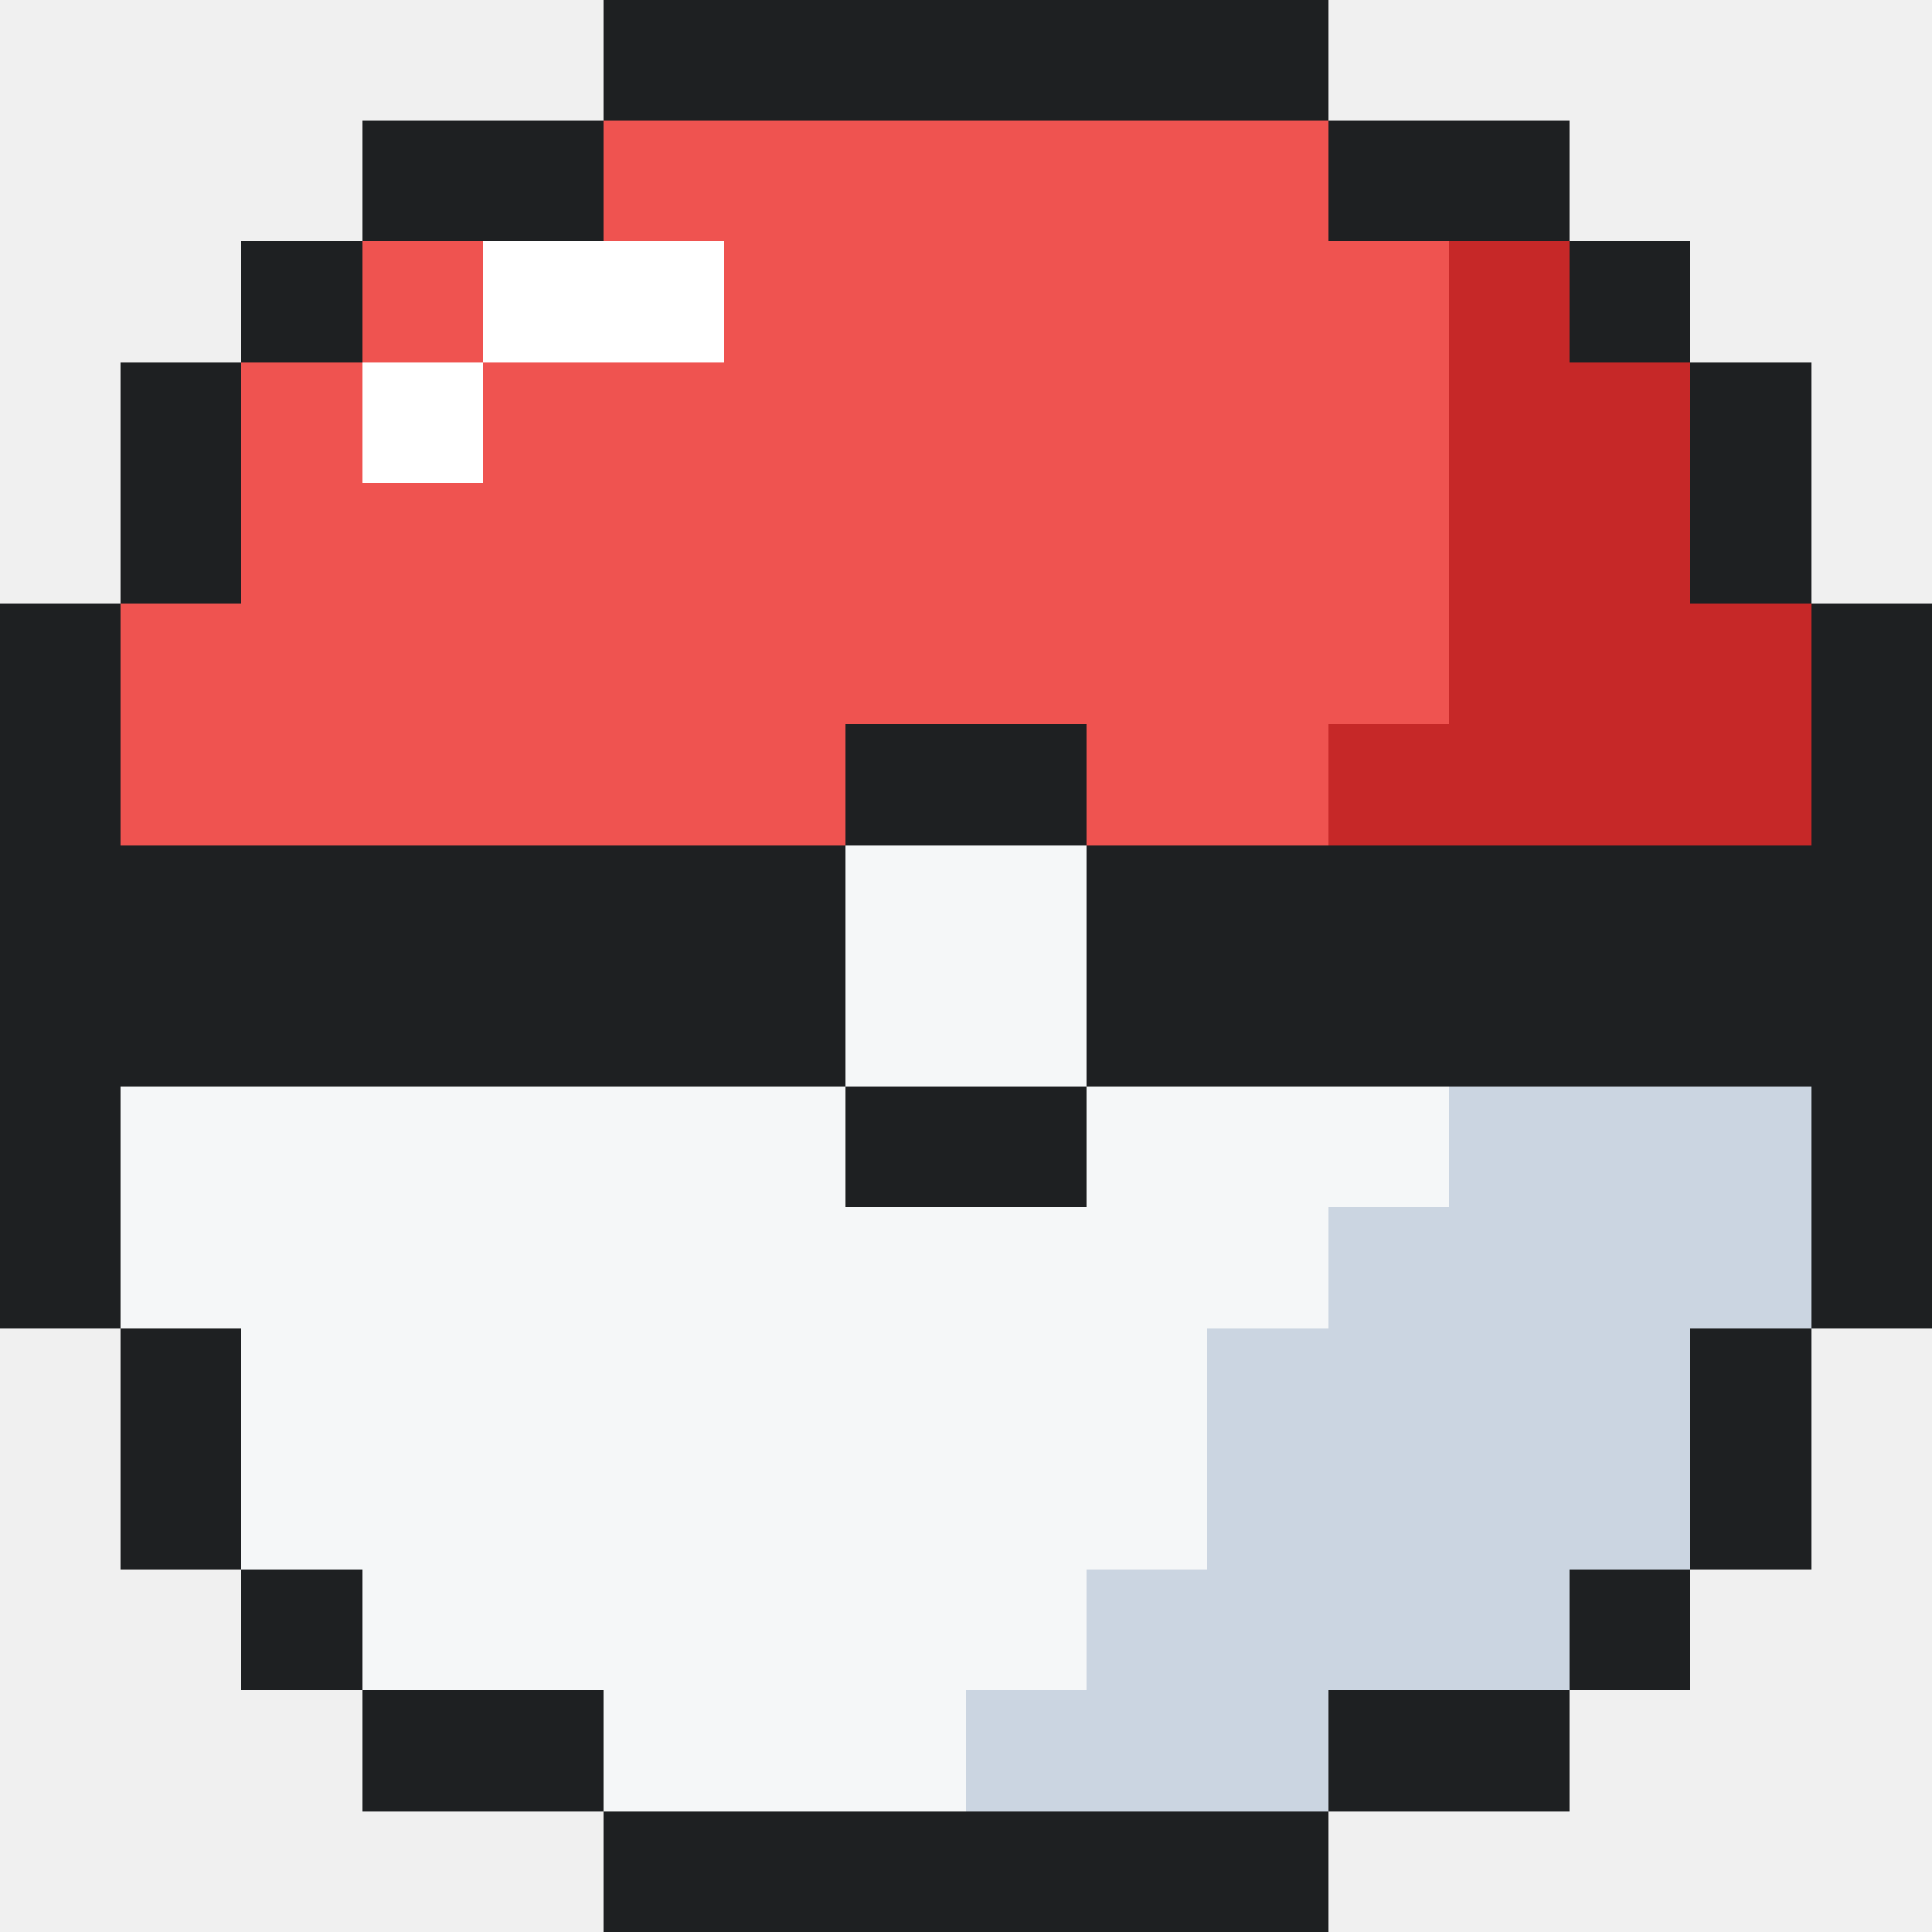
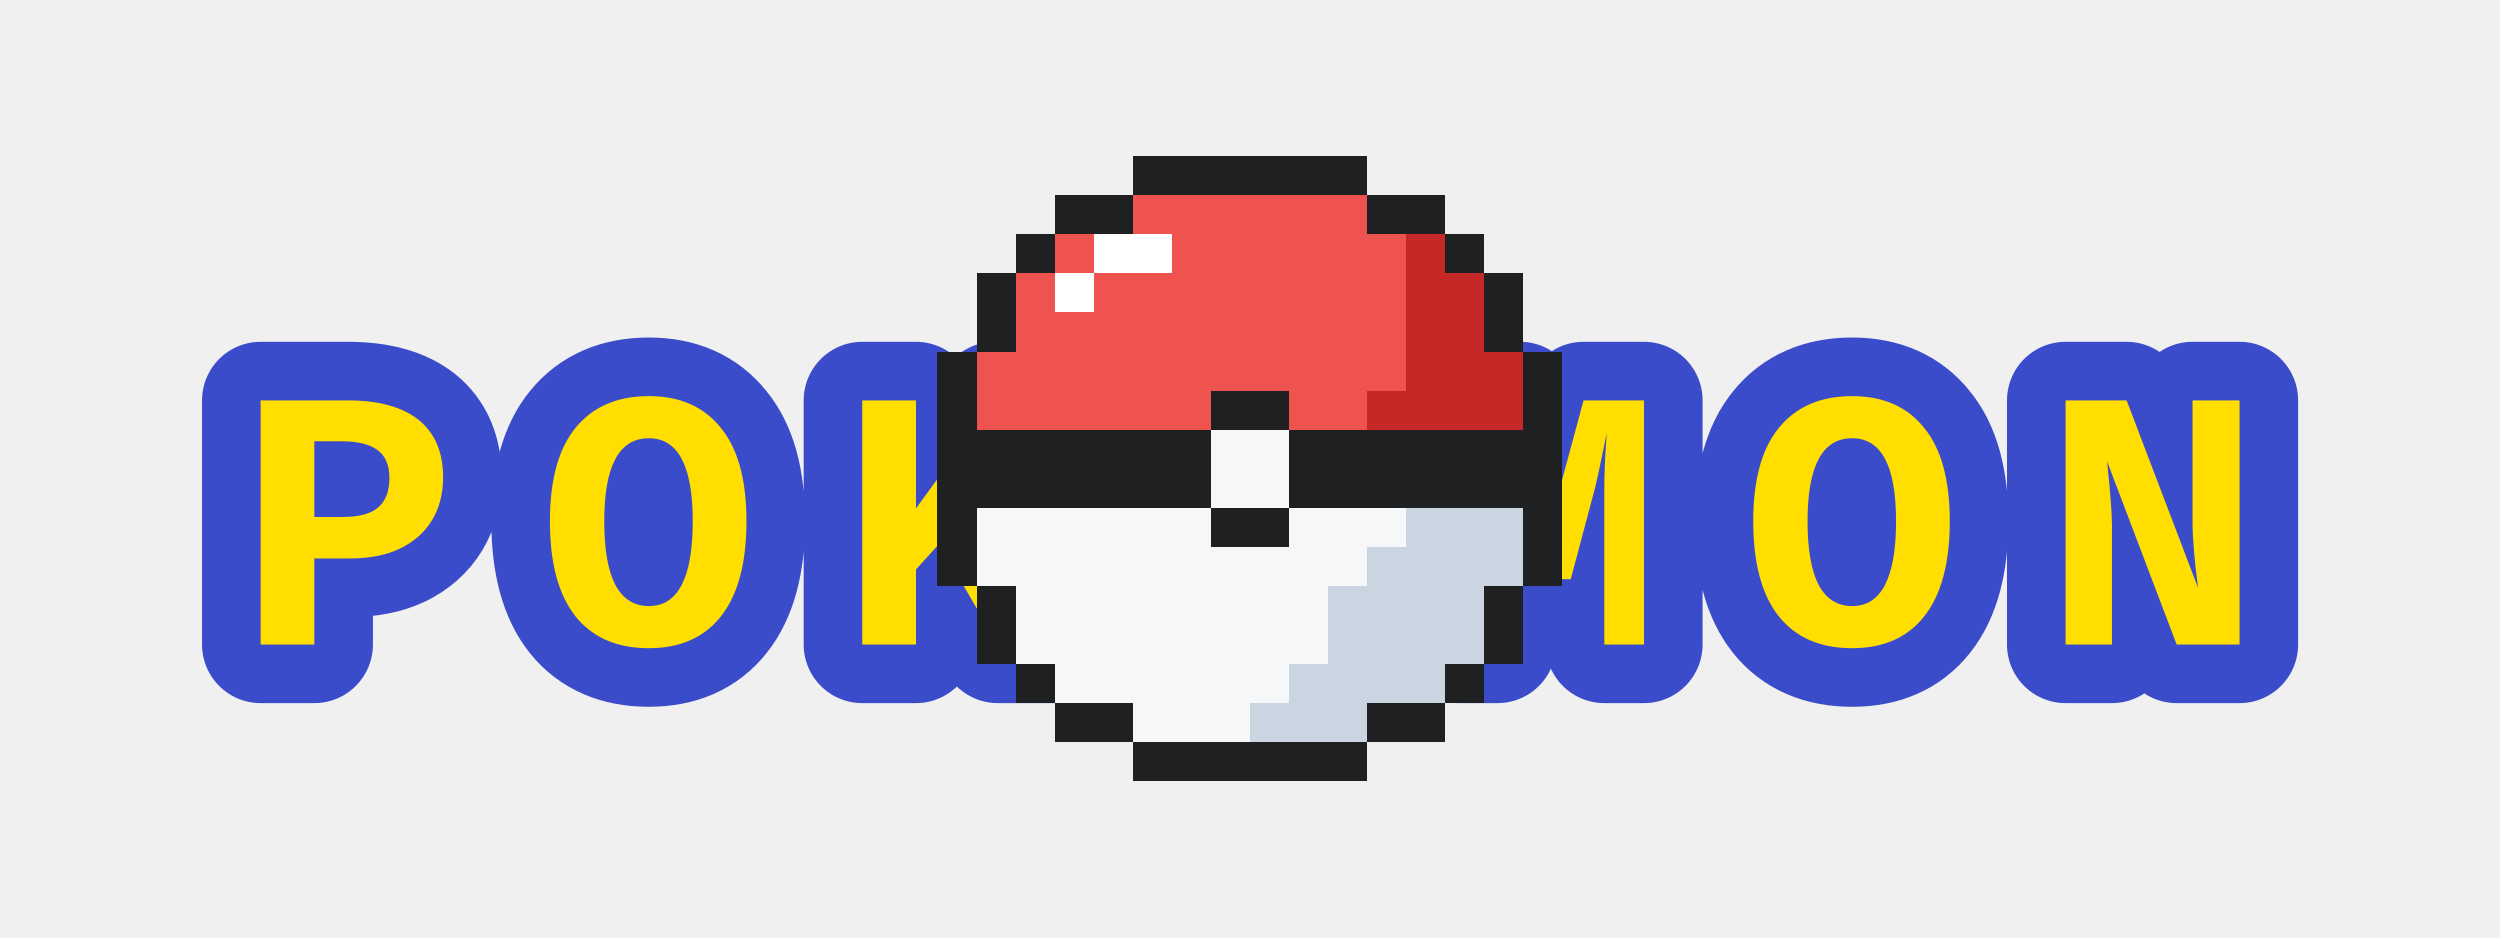
- <svg xmlns="http://www.w3.org/2000/svg" viewBox="0 0 16 16" width="100%" height="100%" style="image-rendering: pixelated; shape-rendering: crispEdges;">
-   <g fill="#1E2022">
-     <rect x="5" y="0" width="6" height="1" />
-     <rect x="3" y="1" width="2" height="1" />
-     <rect x="11" y="1" width="2" height="1" />
-     <rect x="2" y="2" width="1" height="1" />
-     <rect x="13" y="2" width="1" height="1" />
-     <rect x="1" y="3" width="1" height="1" />
-     <rect x="14" y="3" width="1" height="1" />
-     <rect x="1" y="4" width="1" height="1" />
-     <rect x="14" y="4" width="1" height="1" />
-     <rect x="0" y="5" width="1" height="1" />
-     <rect x="15" y="5" width="1" height="1" />
-     <rect x="0" y="6" width="1" height="1" />
-     <rect x="7" y="6" width="2" height="1" />
-     <rect x="15" y="6" width="1" height="1" />
-     <rect x="0" y="7" width="7" height="1" />
-     <rect x="9" y="7" width="7" height="1" />
-     <rect x="0" y="8" width="7" height="1" />
-     <rect x="9" y="8" width="7" height="1" />
-     <rect x="0" y="9" width="1" height="1" />
-     <rect x="7" y="9" width="2" height="1" />
-     <rect x="15" y="9" width="1" height="1" />
-     <rect x="0" y="10" width="1" height="1" />
-     <rect x="15" y="10" width="1" height="1" />
-     <rect x="1" y="11" width="1" height="1" />
-     <rect x="14" y="11" width="1" height="1" />
-     <rect x="1" y="12" width="1" height="1" />
-     <rect x="14" y="12" width="1" height="1" />
-     <rect x="2" y="13" width="1" height="1" />
-     <rect x="13" y="13" width="1" height="1" />
-     <rect x="3" y="14" width="2" height="1" />
-     <rect x="11" y="14" width="2" height="1" />
-     <rect x="5" y="15" width="6" height="1" />
-   </g>
-   <g fill="#EF5350">
-     <rect x="5" y="1" width="6" height="1" />
-     <rect x="3" y="2" width="1" height="1" />
-     <rect x="6" y="2" width="6" height="1" />
-     <rect x="2" y="3" width="1" height="1" />
-     <rect x="4" y="3" width="8" height="1" />
-     <rect x="2" y="4" width="10" height="1" />
-     <rect x="1" y="5" width="11" height="1" />
-     <rect x="1" y="6" width="6" height="1" />
-     <rect x="9" y="6" width="2" height="1" />
-   </g>
-   <g fill="#FFFFFF">
-     <rect x="4" y="2" width="2" height="1" />
-     <rect x="3" y="3" width="1" height="1" />
-   </g>
-   <g fill="#C62828">
-     <rect x="12" y="2" width="1" height="1" />
-     <rect x="12" y="3" width="2" height="1" />
-     <rect x="12" y="4" width="2" height="1" />
-     <rect x="12" y="5" width="3" height="1" />
-     <rect x="11" y="6" width="4" height="1" />
-   </g>
-   <g fill="#F5F7F8">
-     <rect x="7" y="7" width="2" height="1" />
-     <rect x="7" y="8" width="2" height="1" />
-     <rect x="1" y="9" width="6" height="1" />
-     <rect x="9" y="9" width="3" height="1" />
-     <rect x="1" y="10" width="10" height="1" />
-     <rect x="2" y="11" width="8" height="1" />
-     <rect x="2" y="12" width="8" height="1" />
-     <rect x="3" y="13" width="6" height="1" />
-     <rect x="5" y="14" width="3" height="1" />
-   </g>
-   <g fill="#CBD5E1">
-     <rect x="12" y="9" width="3" height="1" />
-     <rect x="11" y="10" width="4" height="1" />
-     <rect x="10" y="11" width="4" height="1" />
-     <rect x="10" y="12" width="4" height="1" />
-     <rect x="9" y="13" width="4" height="1" />
-     <rect x="8" y="14" width="3" height="1" />
+ <svg xmlns="http://www.w3.org/2000/svg" viewBox="0 0 64 24" width="100%" height="100%" style="image-rendering: pixelated; shape-rendering: crispEdges;">
+   <text x="32" y="16.5" font-family="'Press Start 2P', 'Courier New', monospace" font-size="9.5px" font-weight="bold" fill="#FFDE00" stroke="#3B4CCA" stroke-width="3" paint-order="stroke fill" stroke-linejoin="round" text-anchor="middle" letter-spacing="2px">POKÉMON</text>
+   <g transform="translate(24, 4)">
+     <g fill="#1E2022">
+       <rect x="5" y="0" width="6" height="1" />
+       <rect x="3" y="1" width="2" height="1" />
+       <rect x="11" y="1" width="2" height="1" />
+       <rect x="2" y="2" width="1" height="1" />
+       <rect x="13" y="2" width="1" height="1" />
+       <rect x="1" y="3" width="1" height="1" />
+       <rect x="14" y="3" width="1" height="1" />
+       <rect x="1" y="4" width="1" height="1" />
+       <rect x="14" y="4" width="1" height="1" />
+       <rect x="0" y="5" width="1" height="1" />
+       <rect x="15" y="5" width="1" height="1" />
+       <rect x="0" y="6" width="1" height="1" />
+       <rect x="7" y="6" width="2" height="1" />
+       <rect x="15" y="6" width="1" height="1" />
+       <rect x="0" y="7" width="7" height="1" />
+       <rect x="9" y="7" width="7" height="1" />
+       <rect x="0" y="8" width="7" height="1" />
+       <rect x="9" y="8" width="7" height="1" />
+       <rect x="0" y="9" width="1" height="1" />
+       <rect x="7" y="9" width="2" height="1" />
+       <rect x="15" y="9" width="1" height="1" />
+       <rect x="0" y="10" width="1" height="1" />
+       <rect x="15" y="10" width="1" height="1" />
+       <rect x="1" y="11" width="1" height="1" />
+       <rect x="14" y="11" width="1" height="1" />
+       <rect x="1" y="12" width="1" height="1" />
+       <rect x="14" y="12" width="1" height="1" />
+       <rect x="2" y="13" width="1" height="1" />
+       <rect x="13" y="13" width="1" height="1" />
+       <rect x="3" y="14" width="2" height="1" />
+       <rect x="11" y="14" width="2" height="1" />
+       <rect x="5" y="15" width="6" height="1" />
+     </g>
+     <g fill="#EF5350">
+       <rect x="5" y="1" width="6" height="1" />
+       <rect x="3" y="2" width="1" height="1" />
+       <rect x="6" y="2" width="6" height="1" />
+       <rect x="2" y="3" width="1" height="1" />
+       <rect x="4" y="3" width="8" height="1" />
+       <rect x="2" y="4" width="10" height="1" />
+       <rect x="1" y="5" width="11" height="1" />
+       <rect x="1" y="6" width="6" height="1" />
+       <rect x="9" y="6" width="2" height="1" />
+     </g>
+     <g fill="#FFFFFF">
+       <rect x="4" y="2" width="2" height="1" />
+       <rect x="3" y="3" width="1" height="1" />
+     </g>
+     <g fill="#C62828">
+       <rect x="12" y="2" width="1" height="1" />
+       <rect x="12" y="3" width="2" height="1" />
+       <rect x="12" y="4" width="2" height="1" />
+       <rect x="12" y="5" width="3" height="1" />
+       <rect x="11" y="6" width="4" height="1" />
+     </g>
+     <g fill="#F5F7F8">
+       <rect x="7" y="7" width="2" height="1" />
+       <rect x="7" y="8" width="2" height="1" />
+       <rect x="1" y="9" width="6" height="1" />
+       <rect x="9" y="9" width="3" height="1" />
+       <rect x="1" y="10" width="10" height="1" />
+       <rect x="2" y="11" width="8" height="1" />
+       <rect x="2" y="12" width="8" height="1" />
+       <rect x="3" y="13" width="6" height="1" />
+       <rect x="5" y="14" width="3" height="1" />
+     </g>
+     <g fill="#CBD5E1">
+       <rect x="12" y="9" width="3" height="1" />
+       <rect x="11" y="10" width="4" height="1" />
+       <rect x="10" y="11" width="4" height="1" />
+       <rect x="10" y="12" width="4" height="1" />
+       <rect x="9" y="13" width="4" height="1" />
+       <rect x="8" y="14" width="3" height="1" />
+     </g>
  </g>
</svg>
